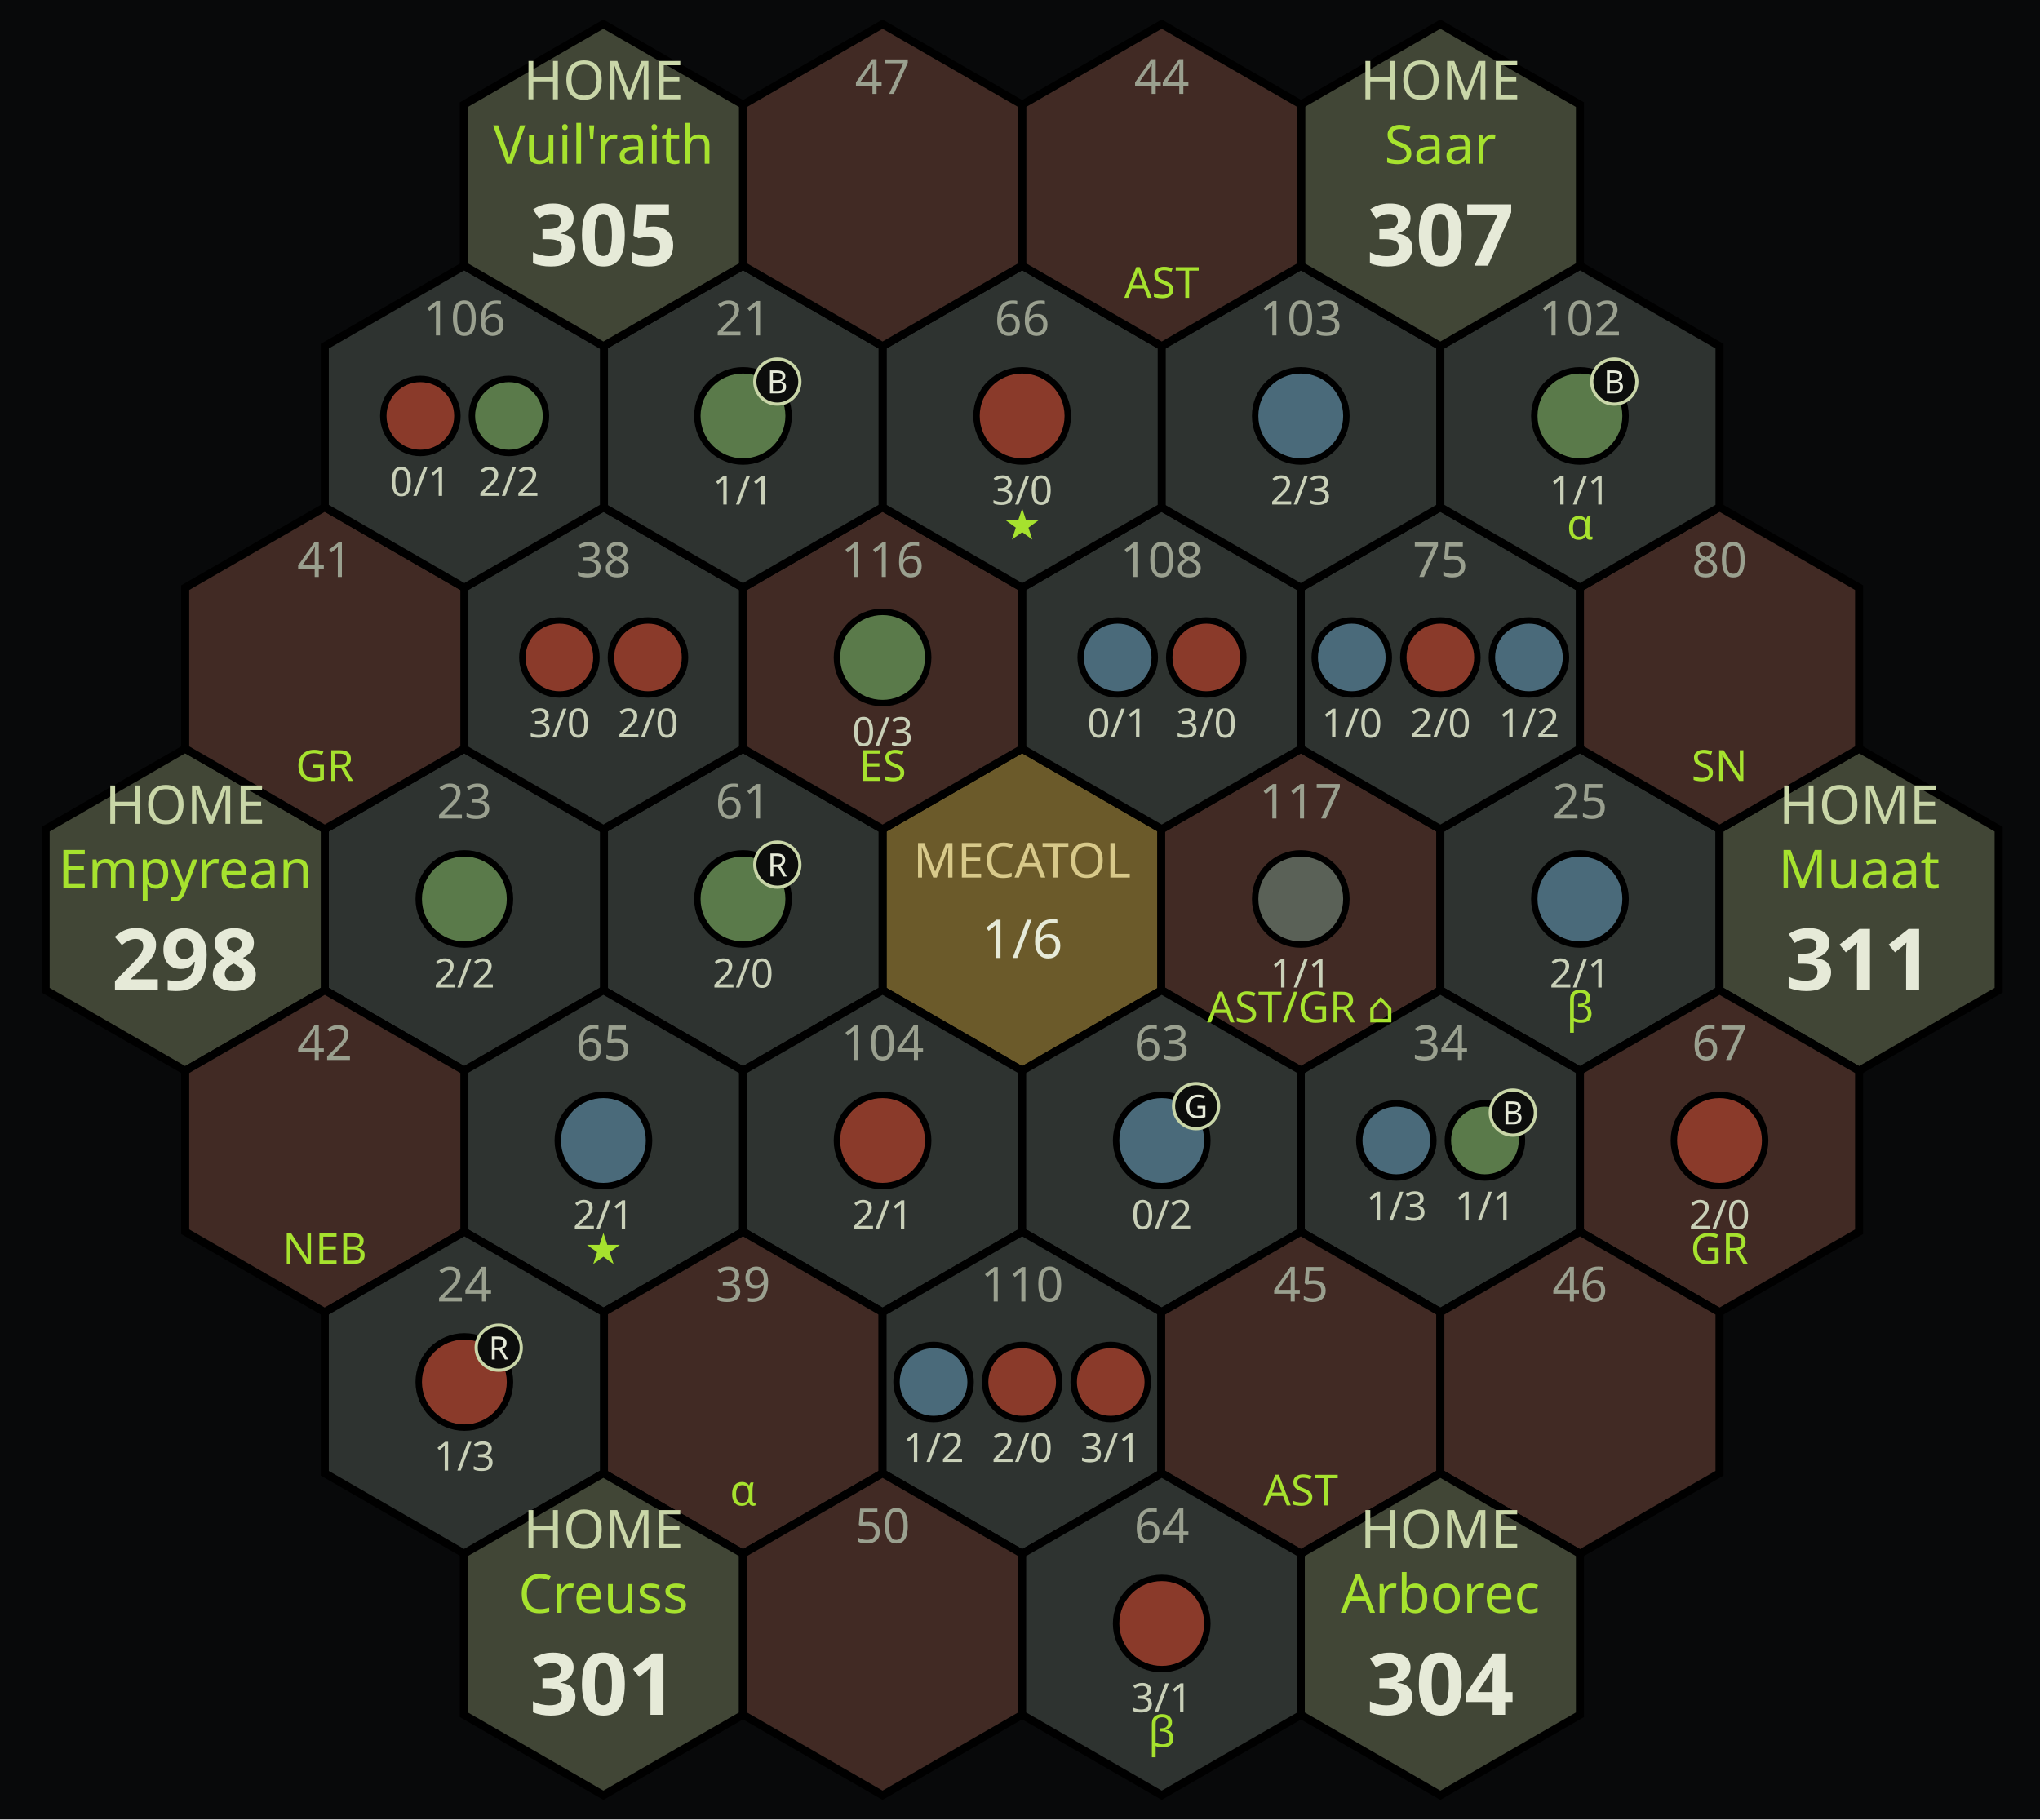
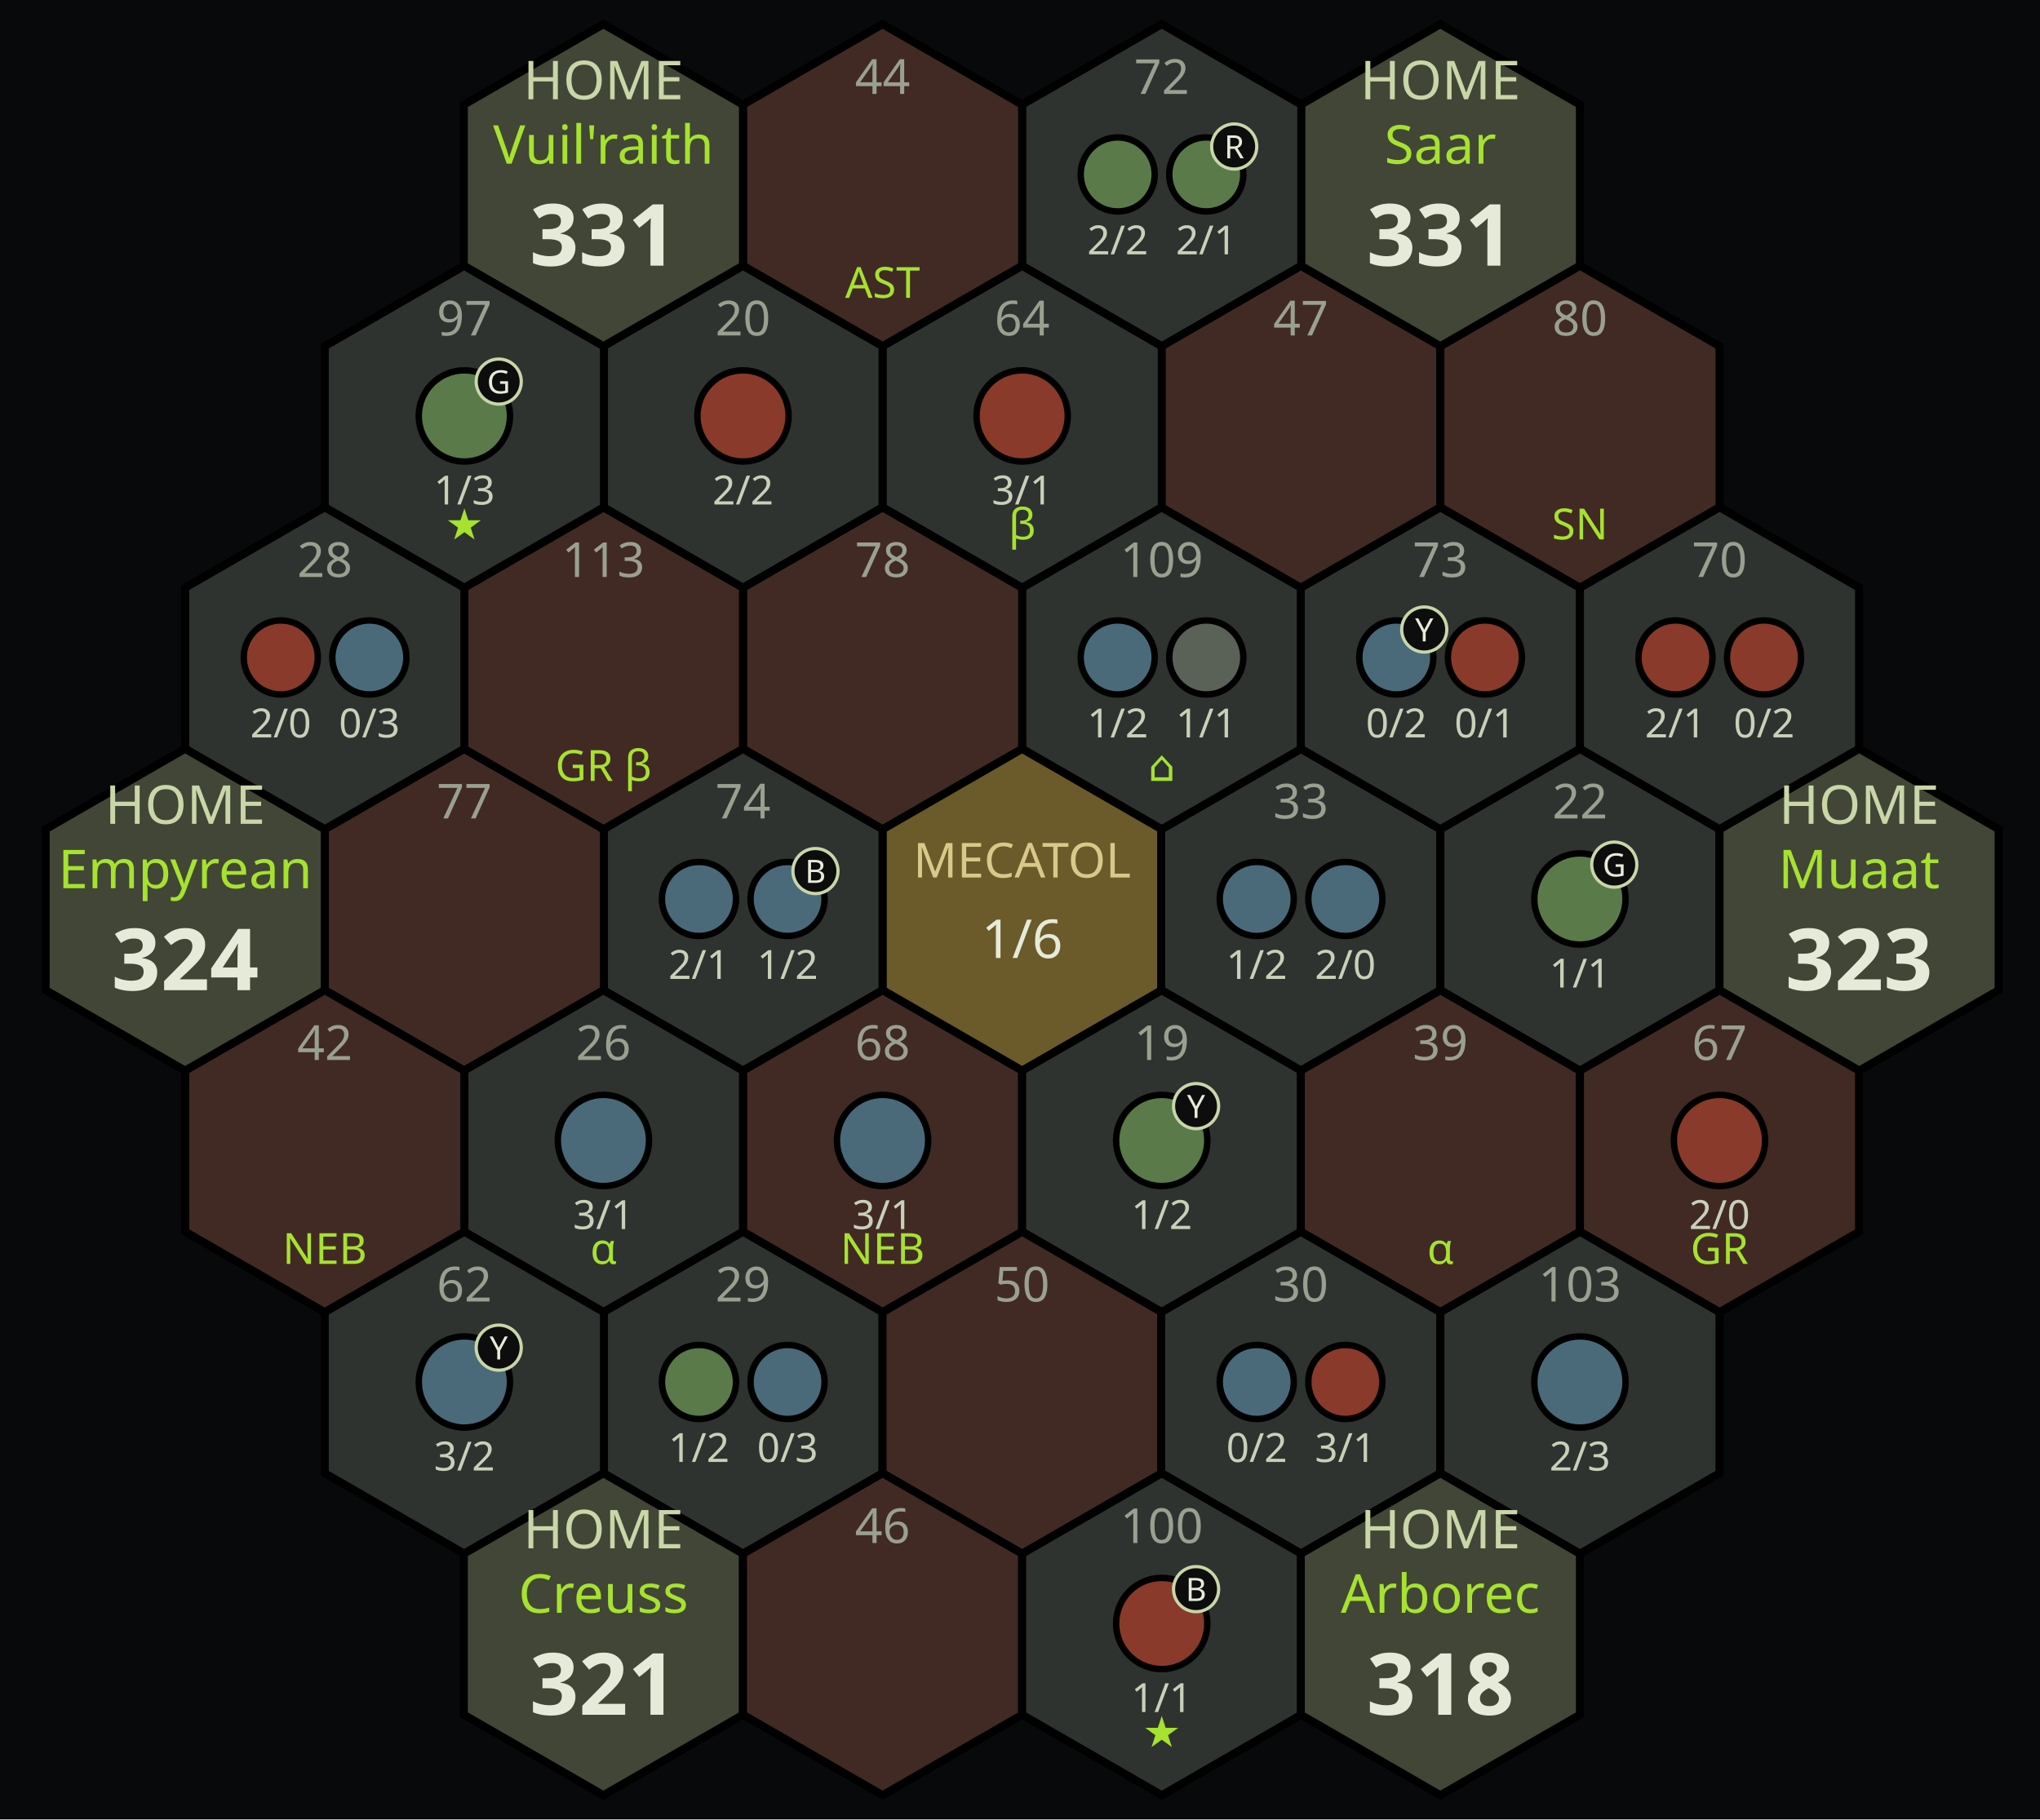
<svg xmlns="http://www.w3.org/2000/svg" width="380" height="339" viewBox="0 0 380 339">
  <rect width="100%" height="100%" fill="#08090a" />
  <polygon points="190.4,139.5 216.4,154.5 216.4,184.5 190.4,199.5 164.4,184.5 164.4,154.5" fill="#6b5a2a" stroke="#000000" stroke-width="1.5" />
-   <polygon points="242.3,139.5 268.3,154.5 268.3,184.5 242.3,199.5 216.3,184.5 216.3,154.5" fill="#412a24" stroke="#000000" stroke-width="1.5" />
+   <polygon points="242.3,139.5 268.3,154.5 268.3,184.5 242.3,199.5 216.3,184.5 216.3,154.5" fill="#2e3330" stroke="#000000" stroke-width="1.5" />
  <polygon points="216.4,94.5 242.4,109.5 242.4,139.5 216.4,154.5 190.4,139.5 190.4,109.5" fill="#2e3330" stroke="#000000" stroke-width="1.5" />
  <polygon points="138.4,139.5 164.4,154.5 164.4,184.5 138.4,199.5 112.4,184.5 112.4,154.5" fill="#2e3330" stroke="#000000" stroke-width="1.5" />
  <polygon points="164.4,94.5 190.4,109.5 190.4,139.5 164.4,154.5 138.4,139.5 138.4,109.5" fill="#412a24" stroke="#000000" stroke-width="1.5" />
-   <polygon points="164.4,184.5 190.4,199.5 190.4,229.5 164.4,244.5 138.4,229.5 138.4,199.5" fill="#2e3330" stroke="#000000" stroke-width="1.5" />
+   <polygon points="164.4,184.5 190.4,199.5 190.4,229.5 164.4,244.5 138.4,229.5 138.4,199.5" fill="#412a24" stroke="#000000" stroke-width="1.5" />
  <polygon points="216.4,184.5 242.4,199.5 242.4,229.5 216.4,244.5 190.4,229.5 190.4,199.5" fill="#2e3330" stroke="#000000" stroke-width="1.5" />
  <polygon points="294.3,139.5 320.3,154.5 320.3,184.5 294.3,199.5 268.3,184.5 268.3,154.5" fill="#2e3330" stroke="#000000" stroke-width="1.5" />
  <polygon points="268.3,94.5 294.3,109.5 294.3,139.5 268.3,154.5 242.3,139.5 242.3,109.5" fill="#2e3330" stroke="#000000" stroke-width="1.5" />
-   <polygon points="268.3,184.5 294.3,199.5 294.3,229.5 268.3,244.5 242.3,229.5 242.3,199.5" fill="#2e3330" stroke="#000000" stroke-width="1.5" />
-   <polygon points="242.3,49.5 268.3,64.5 268.3,94.5 242.3,109.5 216.3,94.5 216.3,64.5" fill="#2e3330" stroke="#000000" stroke-width="1.5" />
+   <polygon points="268.3,184.5 294.3,199.5 294.3,229.5 268.3,244.5 242.3,229.5 242.3,199.5" fill="#412a24" stroke="#000000" stroke-width="1.5" />
+   <polygon points="242.3,49.5 268.3,64.5 268.3,94.5 242.3,109.5 216.3,94.5 216.3,64.5" fill="#412a24" stroke="#000000" stroke-width="1.5" />
  <polygon points="190.4,49.5 216.4,64.5 216.4,94.5 190.4,109.5 164.4,94.5 164.4,64.5" fill="#2e3330" stroke="#000000" stroke-width="1.5" />
-   <polygon points="86.5,139.5 112.5,154.5 112.5,184.5 86.5,199.5 60.5,184.5 60.5,154.5" fill="#2e3330" stroke="#000000" stroke-width="1.5" />
-   <polygon points="112.4,94.5 138.4,109.5 138.4,139.5 112.4,154.5 86.4,139.5 86.4,109.5" fill="#2e3330" stroke="#000000" stroke-width="1.5" />
+   <polygon points="86.5,139.5 112.5,154.5 112.5,184.5 86.5,199.5 60.5,184.5 60.5,154.5" fill="#412a24" stroke="#000000" stroke-width="1.5" />
+   <polygon points="112.4,94.5 138.4,109.5 138.4,139.5 112.4,154.5 86.4,139.5 86.4,109.5" fill="#412a24" stroke="#000000" stroke-width="1.5" />
  <polygon points="112.4,184.5 138.4,199.5 138.4,229.5 112.4,244.5 86.4,229.5 86.4,199.5" fill="#2e3330" stroke="#000000" stroke-width="1.5" />
  <polygon points="138.4,49.5 164.4,64.5 164.4,94.5 138.4,109.5 112.4,94.5 112.4,64.5" fill="#2e3330" stroke="#000000" stroke-width="1.5" />
-   <polygon points="138.4,229.5 164.4,244.5 164.4,274.5 138.4,289.5 112.4,274.5 112.4,244.5" fill="#412a24" stroke="#000000" stroke-width="1.5" />
-   <polygon points="190.4,229.5 216.4,244.5 216.4,274.5 190.4,289.5 164.4,274.5 164.4,244.5" fill="#2e3330" stroke="#000000" stroke-width="1.5" />
-   <polygon points="242.3,229.5 268.3,244.5 268.3,274.5 242.3,289.5 216.3,274.5 216.3,244.5" fill="#412a24" stroke="#000000" stroke-width="1.5" />
+   <polygon points="138.4,229.5 164.4,244.5 164.4,274.5 138.4,289.5 112.4,274.5 112.4,244.5" fill="#2e3330" stroke="#000000" stroke-width="1.5" />
+   <polygon points="190.4,229.5 216.4,244.5 216.4,274.5 190.4,289.5 164.4,274.5 164.4,244.5" fill="#412a24" stroke="#000000" stroke-width="1.5" />
+   <polygon points="242.3,229.5 268.3,244.5 268.3,274.5 242.3,289.5 216.3,274.5 216.3,244.5" fill="#2e3330" stroke="#000000" stroke-width="1.5" />
  <polygon points="346.3,139.5 372.3,154.5 372.3,184.5 346.3,199.5 320.3,184.5 320.3,154.5" fill="#414636" stroke="#000000" stroke-width="1.5" />
-   <polygon points="320.3,94.5 346.3,109.5 346.3,139.5 320.3,154.5 294.3,139.5 294.3,109.5" fill="#412a24" stroke="#000000" stroke-width="1.5" />
+   <polygon points="320.3,94.5 346.3,109.5 346.3,139.5 320.3,154.5 294.3,139.5 294.3,109.5" fill="#2e3330" stroke="#000000" stroke-width="1.5" />
  <polygon points="320.3,184.5 346.3,199.5 346.3,229.5 320.3,244.5 294.3,229.5 294.3,199.5" fill="#412a24" stroke="#000000" stroke-width="1.5" />
-   <polygon points="294.3,49.5 320.3,64.5 320.3,94.5 294.3,109.5 268.3,94.5 268.3,64.5" fill="#2e3330" stroke="#000000" stroke-width="1.5" />
-   <polygon points="294.3,229.5 320.3,244.5 320.3,274.5 294.3,289.5 268.3,274.5 268.3,244.5" fill="#412a24" stroke="#000000" stroke-width="1.5" />
+   <polygon points="294.3,49.5 320.3,64.5 320.3,94.5 294.3,109.5 268.3,94.5 268.3,64.5" fill="#412a24" stroke="#000000" stroke-width="1.5" />
+   <polygon points="294.3,229.5 320.3,244.5 320.3,274.5 294.3,289.5 268.3,274.5 268.3,244.5" fill="#2e3330" stroke="#000000" stroke-width="1.5" />
  <polygon points="268.3,4.5 294.3,19.5 294.3,49.5 268.3,64.5 242.3,49.5 242.3,19.5" fill="#414636" stroke="#000000" stroke-width="1.5" />
-   <polygon points="216.4,4.5 242.4,19.5 242.4,49.5 216.4,64.5 190.4,49.5 190.4,19.5" fill="#412a24" stroke="#000000" stroke-width="1.5" />
+   <polygon points="216.4,4.5 242.4,19.5 242.4,49.5 216.4,64.5 190.4,49.5 190.4,19.5" fill="#2e3330" stroke="#000000" stroke-width="1.5" />
  <polygon points="164.4,4.5 190.4,19.5 190.4,49.5 164.4,64.5 138.4,49.5 138.4,19.5" fill="#412a24" stroke="#000000" stroke-width="1.5" />
  <polygon points="34.5,139.5 60.5,154.5 60.5,184.5 34.5,199.5 8.5,184.5 8.5,154.5" fill="#414636" stroke="#000000" stroke-width="1.5" />
-   <polygon points="60.5,94.5 86.5,109.5 86.5,139.5 60.5,154.5 34.5,139.5 34.5,109.5" fill="#412a24" stroke="#000000" stroke-width="1.5" />
+   <polygon points="60.5,94.5 86.5,109.5 86.5,139.5 60.5,154.5 34.5,139.5 34.5,109.5" fill="#2e3330" stroke="#000000" stroke-width="1.5" />
  <polygon points="60.5,184.5 86.5,199.5 86.5,229.5 60.5,244.5 34.5,229.5 34.5,199.5" fill="#412a24" stroke="#000000" stroke-width="1.5" />
  <polygon points="86.5,49.5 112.5,64.5 112.5,94.5 86.5,109.5 60.5,94.5 60.5,64.5" fill="#2e3330" stroke="#000000" stroke-width="1.5" />
  <polygon points="86.5,229.5 112.5,244.5 112.5,274.5 86.5,289.5 60.5,274.5 60.5,244.5" fill="#2e3330" stroke="#000000" stroke-width="1.5" />
  <polygon points="112.4,4.5 138.4,19.5 138.4,49.5 112.4,64.5 86.4,49.5 86.4,19.5" fill="#414636" stroke="#000000" stroke-width="1.5" />
  <polygon points="112.4,274.5 138.4,289.5 138.4,319.5 112.4,334.5 86.4,319.5 86.4,289.5" fill="#414636" stroke="#000000" stroke-width="1.5" />
  <polygon points="164.4,274.5 190.4,289.5 190.4,319.5 164.4,334.5 138.4,319.5 138.4,289.5" fill="#412a24" stroke="#000000" stroke-width="1.5" />
  <polygon points="216.4,274.5 242.4,289.5 242.4,319.5 216.4,334.5 190.4,319.5 190.4,289.5" fill="#2e3330" stroke="#000000" stroke-width="1.5" />
  <polygon points="268.3,274.5 294.3,289.5 294.3,319.5 268.3,334.5 242.3,319.5 242.3,289.5" fill="#414636" stroke="#000000" stroke-width="1.5" />
  <text x="190.4" y="163.5" font-size="9" fill="#d8c98a" text-anchor="middle" font-family="sans-serif">MECATOL</text>
  <text x="190.4" y="178.5" font-size="10" fill="#e6ead8" text-anchor="middle" font-family="sans-serif">1/6</text>
-   <text x="242.3" y="152.5" font-size="9" fill="#9aa08f" text-anchor="middle" font-family="sans-serif">117</text>
-   <circle cx="242.3" cy="167.5" r="8.5" fill="#5a6157" stroke="#000000" stroke-width="1.20" />
-   <text x="242.3" y="184.0" font-size="7.5" fill="#c9d0b8" text-anchor="middle" font-family="sans-serif">1/1</text>
-   <text x="242.3" y="190.5" font-size="8" fill="#a6e22e" text-anchor="middle" font-family="sans-serif">AST/GR ⌂</text>
-   <text x="216.4" y="107.5" font-size="9" fill="#9aa08f" text-anchor="middle" font-family="sans-serif">108</text>
+   <text x="242.3" y="152.5" font-size="9" fill="#9aa08f" text-anchor="middle" font-family="sans-serif">33</text>
+   <circle cx="234.1" cy="167.5" r="6.9" fill="#4a6a7a" stroke="#000000" stroke-width="1.20" />
+   <text x="234.1" y="182.4" font-size="7.5" fill="#c9d0b8" text-anchor="middle" font-family="sans-serif">1/2</text>
+   <circle cx="250.6" cy="167.5" r="6.9" fill="#4a6a7a" stroke="#000000" stroke-width="1.20" />
+   <text x="250.6" y="182.4" font-size="7.5" fill="#c9d0b8" text-anchor="middle" font-family="sans-serif">2/0</text>
+   <text x="216.4" y="107.5" font-size="9" fill="#9aa08f" text-anchor="middle" font-family="sans-serif">109</text>
  <circle cx="208.2" cy="122.5" r="6.9" fill="#4a6a7a" stroke="#000000" stroke-width="1.20" />
-   <text x="208.2" y="137.4" font-size="7.5" fill="#c9d0b8" text-anchor="middle" font-family="sans-serif">0/1</text>
-   <circle cx="224.7" cy="122.5" r="6.9" fill="#8a3a2a" stroke="#000000" stroke-width="1.20" />
-   <text x="224.7" y="137.4" font-size="7.5" fill="#c9d0b8" text-anchor="middle" font-family="sans-serif">3/0</text>
-   <text x="138.4" y="152.5" font-size="9" fill="#9aa08f" text-anchor="middle" font-family="sans-serif">61</text>
-   <circle cx="138.4" cy="167.5" r="8.5" fill="#5a7a4a" stroke="#000000" stroke-width="1.20" />
-   <circle cx="144.8" cy="161.1" r="4.2" fill="#0c0d0c" stroke="#c9d6a8" stroke-width="0.6" />
-   <text x="144.8" y="163.3" font-size="6" fill="#e6ead8" text-anchor="middle" font-family="sans-serif">R</text>
-   <text x="138.4" y="184.0" font-size="7.5" fill="#c9d0b8" text-anchor="middle" font-family="sans-serif">2/0</text>
-   <text x="164.4" y="107.5" font-size="9" fill="#9aa08f" text-anchor="middle" font-family="sans-serif">116</text>
-   <circle cx="164.4" cy="122.5" r="8.5" fill="#5a7a4a" stroke="#000000" stroke-width="1.20" />
-   <text x="164.4" y="139.0" font-size="7.5" fill="#c9d0b8" text-anchor="middle" font-family="sans-serif">0/3</text>
-   <text x="164.4" y="145.5" font-size="8" fill="#a6e22e" text-anchor="middle" font-family="sans-serif">ES</text>
-   <text x="164.4" y="197.5" font-size="9" fill="#9aa08f" text-anchor="middle" font-family="sans-serif">104</text>
-   <circle cx="164.4" cy="212.5" r="8.5" fill="#8a3a2a" stroke="#000000" stroke-width="1.20" />
-   <text x="164.4" y="229.0" font-size="7.5" fill="#c9d0b8" text-anchor="middle" font-family="sans-serif">2/1</text>
-   <text x="216.4" y="197.5" font-size="9" fill="#9aa08f" text-anchor="middle" font-family="sans-serif">63</text>
-   <circle cx="216.4" cy="212.5" r="8.5" fill="#4a6a7a" stroke="#000000" stroke-width="1.20" />
+   <text x="208.2" y="137.4" font-size="7.5" fill="#c9d0b8" text-anchor="middle" font-family="sans-serif">1/2</text>
+   <circle cx="224.7" cy="122.5" r="6.9" fill="#5a6157" stroke="#000000" stroke-width="1.20" />
+   <text x="224.7" y="137.4" font-size="7.5" fill="#c9d0b8" text-anchor="middle" font-family="sans-serif">1/1</text>
+   <text x="216.4" y="145.5" font-size="8" fill="#a6e22e" text-anchor="middle" font-family="sans-serif">⌂</text>
+   <text x="138.4" y="152.5" font-size="9" fill="#9aa08f" text-anchor="middle" font-family="sans-serif">74</text>
+   <circle cx="130.2" cy="167.5" r="6.9" fill="#4a6a7a" stroke="#000000" stroke-width="1.20" />
+   <text x="130.2" y="182.4" font-size="7.5" fill="#c9d0b8" text-anchor="middle" font-family="sans-serif">2/1</text>
+   <circle cx="146.7" cy="167.5" r="6.9" fill="#4a6a7a" stroke="#000000" stroke-width="1.20" />
+   <circle cx="151.9" cy="162.3" r="4.2" fill="#0c0d0c" stroke="#c9d6a8" stroke-width="0.6" />
+   <text x="151.9" y="164.5" font-size="6" fill="#e6ead8" text-anchor="middle" font-family="sans-serif">B</text>
+   <text x="146.7" y="182.4" font-size="7.5" fill="#c9d0b8" text-anchor="middle" font-family="sans-serif">1/2</text>
+   <text x="164.4" y="107.5" font-size="9" fill="#9aa08f" text-anchor="middle" font-family="sans-serif">78</text>
+   <text x="164.4" y="197.5" font-size="9" fill="#9aa08f" text-anchor="middle" font-family="sans-serif">68</text>
+   <circle cx="164.4" cy="212.5" r="8.5" fill="#4a6a7a" stroke="#000000" stroke-width="1.20" />
+   <text x="164.4" y="229.0" font-size="7.5" fill="#c9d0b8" text-anchor="middle" font-family="sans-serif">3/1</text>
+   <text x="164.4" y="235.5" font-size="8" fill="#a6e22e" text-anchor="middle" font-family="sans-serif">NEB</text>
+   <text x="216.4" y="197.5" font-size="9" fill="#9aa08f" text-anchor="middle" font-family="sans-serif">19</text>
+   <circle cx="216.4" cy="212.5" r="8.5" fill="#5a7a4a" stroke="#000000" stroke-width="1.20" />
  <circle cx="222.8" cy="206.1" r="4.2" fill="#0c0d0c" stroke="#c9d6a8" stroke-width="0.6" />
-   <text x="222.8" y="208.3" font-size="6" fill="#e6ead8" text-anchor="middle" font-family="sans-serif">G</text>
-   <text x="216.4" y="229.0" font-size="7.5" fill="#c9d0b8" text-anchor="middle" font-family="sans-serif">0/2</text>
-   <text x="294.3" y="152.5" font-size="9" fill="#9aa08f" text-anchor="middle" font-family="sans-serif">25</text>
-   <circle cx="294.3" cy="167.5" r="8.5" fill="#4a6a7a" stroke="#000000" stroke-width="1.20" />
-   <text x="294.3" y="184.0" font-size="7.5" fill="#c9d0b8" text-anchor="middle" font-family="sans-serif">2/1</text>
-   <text x="294.3" y="190.5" font-size="8" fill="#a6e22e" text-anchor="middle" font-family="sans-serif">β</text>
-   <text x="268.3" y="107.5" font-size="9" fill="#9aa08f" text-anchor="middle" font-family="sans-serif">75</text>
-   <circle cx="251.8" cy="122.5" r="6.9" fill="#4a6a7a" stroke="#000000" stroke-width="1.20" />
-   <text x="251.8" y="137.4" font-size="7.5" fill="#c9d0b8" text-anchor="middle" font-family="sans-serif">1/0</text>
-   <circle cx="268.3" cy="122.5" r="6.9" fill="#8a3a2a" stroke="#000000" stroke-width="1.20" />
-   <text x="268.3" y="137.4" font-size="7.5" fill="#c9d0b8" text-anchor="middle" font-family="sans-serif">2/0</text>
-   <circle cx="284.8" cy="122.5" r="6.9" fill="#4a6a7a" stroke="#000000" stroke-width="1.20" />
-   <text x="284.8" y="137.4" font-size="7.5" fill="#c9d0b8" text-anchor="middle" font-family="sans-serif">1/2</text>
-   <text x="268.3" y="197.5" font-size="9" fill="#9aa08f" text-anchor="middle" font-family="sans-serif">34</text>
-   <circle cx="260.1" cy="212.5" r="6.9" fill="#4a6a7a" stroke="#000000" stroke-width="1.20" />
-   <text x="260.1" y="227.4" font-size="7.5" fill="#c9d0b8" text-anchor="middle" font-family="sans-serif">1/3</text>
-   <circle cx="276.6" cy="212.5" r="6.9" fill="#5a7a4a" stroke="#000000" stroke-width="1.20" />
-   <circle cx="281.8" cy="207.3" r="4.2" fill="#0c0d0c" stroke="#c9d6a8" stroke-width="0.6" />
-   <text x="281.8" y="209.5" font-size="6" fill="#e6ead8" text-anchor="middle" font-family="sans-serif">B</text>
-   <text x="276.6" y="227.4" font-size="7.5" fill="#c9d0b8" text-anchor="middle" font-family="sans-serif">1/1</text>
-   <text x="242.3" y="62.5" font-size="9" fill="#9aa08f" text-anchor="middle" font-family="sans-serif">103</text>
-   <circle cx="242.3" cy="77.5" r="8.5" fill="#4a6a7a" stroke="#000000" stroke-width="1.20" />
-   <text x="242.3" y="94.0" font-size="7.5" fill="#c9d0b8" text-anchor="middle" font-family="sans-serif">2/3</text>
-   <text x="190.4" y="62.5" font-size="9" fill="#9aa08f" text-anchor="middle" font-family="sans-serif">66</text>
+   <text x="222.8" y="208.3" font-size="6" fill="#e6ead8" text-anchor="middle" font-family="sans-serif">Y</text>
+   <text x="216.4" y="229.0" font-size="7.5" fill="#c9d0b8" text-anchor="middle" font-family="sans-serif">1/2</text>
+   <text x="294.3" y="152.5" font-size="9" fill="#9aa08f" text-anchor="middle" font-family="sans-serif">22</text>
+   <circle cx="294.3" cy="167.5" r="8.5" fill="#5a7a4a" stroke="#000000" stroke-width="1.20" />
+   <circle cx="300.7" cy="161.1" r="4.2" fill="#0c0d0c" stroke="#c9d6a8" stroke-width="0.6" />
+   <text x="300.7" y="163.3" font-size="6" fill="#e6ead8" text-anchor="middle" font-family="sans-serif">G</text>
+   <text x="294.3" y="184.0" font-size="7.5" fill="#c9d0b8" text-anchor="middle" font-family="sans-serif">1/1</text>
+   <text x="268.3" y="107.5" font-size="9" fill="#9aa08f" text-anchor="middle" font-family="sans-serif">73</text>
+   <circle cx="260.1" cy="122.5" r="6.9" fill="#4a6a7a" stroke="#000000" stroke-width="1.20" />
+   <circle cx="265.3" cy="117.3" r="4.2" fill="#0c0d0c" stroke="#c9d6a8" stroke-width="0.6" />
+   <text x="265.3" y="119.5" font-size="6" fill="#e6ead8" text-anchor="middle" font-family="sans-serif">Y</text>
+   <text x="260.1" y="137.4" font-size="7.5" fill="#c9d0b8" text-anchor="middle" font-family="sans-serif">0/2</text>
+   <circle cx="276.6" cy="122.5" r="6.9" fill="#8a3a2a" stroke="#000000" stroke-width="1.20" />
+   <text x="276.6" y="137.4" font-size="7.5" fill="#c9d0b8" text-anchor="middle" font-family="sans-serif">0/1</text>
+   <text x="268.3" y="197.5" font-size="9" fill="#9aa08f" text-anchor="middle" font-family="sans-serif">39</text>
+   <text x="268.3" y="235.5" font-size="8" fill="#a6e22e" text-anchor="middle" font-family="sans-serif">α</text>
+   <text x="242.3" y="62.5" font-size="9" fill="#9aa08f" text-anchor="middle" font-family="sans-serif">47</text>
+   <text x="190.4" y="62.5" font-size="9" fill="#9aa08f" text-anchor="middle" font-family="sans-serif">64</text>
  <circle cx="190.4" cy="77.5" r="8.5" fill="#8a3a2a" stroke="#000000" stroke-width="1.20" />
-   <text x="190.4" y="94.0" font-size="7.5" fill="#c9d0b8" text-anchor="middle" font-family="sans-serif">3/0</text>
-   <text x="190.4" y="100.5" font-size="8" fill="#a6e22e" text-anchor="middle" font-family="sans-serif">★</text>
-   <text x="86.5" y="152.5" font-size="9" fill="#9aa08f" text-anchor="middle" font-family="sans-serif">23</text>
-   <circle cx="86.5" cy="167.5" r="8.5" fill="#5a7a4a" stroke="#000000" stroke-width="1.20" />
-   <text x="86.5" y="184.0" font-size="7.5" fill="#c9d0b8" text-anchor="middle" font-family="sans-serif">2/2</text>
-   <text x="112.4" y="107.5" font-size="9" fill="#9aa08f" text-anchor="middle" font-family="sans-serif">38</text>
-   <circle cx="104.2" cy="122.5" r="6.9" fill="#8a3a2a" stroke="#000000" stroke-width="1.20" />
-   <text x="104.2" y="137.4" font-size="7.5" fill="#c9d0b8" text-anchor="middle" font-family="sans-serif">3/0</text>
-   <circle cx="120.7" cy="122.5" r="6.9" fill="#8a3a2a" stroke="#000000" stroke-width="1.20" />
-   <text x="120.7" y="137.4" font-size="7.5" fill="#c9d0b8" text-anchor="middle" font-family="sans-serif">2/0</text>
-   <text x="112.4" y="197.5" font-size="9" fill="#9aa08f" text-anchor="middle" font-family="sans-serif">65</text>
+   <text x="190.4" y="94.0" font-size="7.5" fill="#c9d0b8" text-anchor="middle" font-family="sans-serif">3/1</text>
+   <text x="190.4" y="100.5" font-size="8" fill="#a6e22e" text-anchor="middle" font-family="sans-serif">β</text>
+   <text x="86.5" y="152.5" font-size="9" fill="#9aa08f" text-anchor="middle" font-family="sans-serif">77</text>
+   <text x="112.4" y="107.5" font-size="9" fill="#9aa08f" text-anchor="middle" font-family="sans-serif">113</text>
+   <text x="112.4" y="145.5" font-size="8" fill="#a6e22e" text-anchor="middle" font-family="sans-serif">GR β</text>
+   <text x="112.4" y="197.5" font-size="9" fill="#9aa08f" text-anchor="middle" font-family="sans-serif">26</text>
  <circle cx="112.4" cy="212.5" r="8.5" fill="#4a6a7a" stroke="#000000" stroke-width="1.20" />
-   <text x="112.4" y="229.0" font-size="7.5" fill="#c9d0b8" text-anchor="middle" font-family="sans-serif">2/1</text>
-   <text x="112.4" y="235.5" font-size="8" fill="#a6e22e" text-anchor="middle" font-family="sans-serif">★</text>
-   <text x="138.4" y="62.5" font-size="9" fill="#9aa08f" text-anchor="middle" font-family="sans-serif">21</text>
-   <circle cx="138.4" cy="77.5" r="8.5" fill="#5a7a4a" stroke="#000000" stroke-width="1.20" />
-   <circle cx="144.8" cy="71.1" r="4.2" fill="#0c0d0c" stroke="#c9d6a8" stroke-width="0.6" />
-   <text x="144.8" y="73.3" font-size="6" fill="#e6ead8" text-anchor="middle" font-family="sans-serif">B</text>
-   <text x="138.4" y="94.0" font-size="7.5" fill="#c9d0b8" text-anchor="middle" font-family="sans-serif">1/1</text>
-   <text x="138.4" y="242.5" font-size="9" fill="#9aa08f" text-anchor="middle" font-family="sans-serif">39</text>
-   <text x="138.4" y="280.5" font-size="8" fill="#a6e22e" text-anchor="middle" font-family="sans-serif">α</text>
-   <text x="190.4" y="242.5" font-size="9" fill="#9aa08f" text-anchor="middle" font-family="sans-serif">110</text>
-   <circle cx="173.9" cy="257.5" r="6.9" fill="#4a6a7a" stroke="#000000" stroke-width="1.20" />
-   <text x="173.9" y="272.4" font-size="7.5" fill="#c9d0b8" text-anchor="middle" font-family="sans-serif">1/2</text>
-   <circle cx="190.4" cy="257.5" r="6.9" fill="#8a3a2a" stroke="#000000" stroke-width="1.20" />
-   <text x="190.4" y="272.4" font-size="7.5" fill="#c9d0b8" text-anchor="middle" font-family="sans-serif">2/0</text>
-   <circle cx="206.9" cy="257.5" r="6.9" fill="#8a3a2a" stroke="#000000" stroke-width="1.20" />
-   <text x="206.9" y="272.4" font-size="7.5" fill="#c9d0b8" text-anchor="middle" font-family="sans-serif">3/1</text>
-   <text x="242.3" y="242.5" font-size="9" fill="#9aa08f" text-anchor="middle" font-family="sans-serif">45</text>
-   <text x="242.3" y="280.5" font-size="8" fill="#a6e22e" text-anchor="middle" font-family="sans-serif">AST</text>
+   <text x="112.4" y="229.0" font-size="7.5" fill="#c9d0b8" text-anchor="middle" font-family="sans-serif">3/1</text>
+   <text x="112.4" y="235.5" font-size="8" fill="#a6e22e" text-anchor="middle" font-family="sans-serif">α</text>
+   <text x="138.4" y="62.5" font-size="9" fill="#9aa08f" text-anchor="middle" font-family="sans-serif">20</text>
+   <circle cx="138.4" cy="77.5" r="8.5" fill="#8a3a2a" stroke="#000000" stroke-width="1.20" />
+   <text x="138.4" y="94.0" font-size="7.5" fill="#c9d0b8" text-anchor="middle" font-family="sans-serif">2/2</text>
+   <text x="138.4" y="242.5" font-size="9" fill="#9aa08f" text-anchor="middle" font-family="sans-serif">29</text>
+   <circle cx="130.2" cy="257.5" r="6.9" fill="#5a7a4a" stroke="#000000" stroke-width="1.20" />
+   <text x="130.2" y="272.4" font-size="7.5" fill="#c9d0b8" text-anchor="middle" font-family="sans-serif">1/2</text>
+   <circle cx="146.7" cy="257.5" r="6.9" fill="#4a6a7a" stroke="#000000" stroke-width="1.20" />
+   <text x="146.7" y="272.4" font-size="7.5" fill="#c9d0b8" text-anchor="middle" font-family="sans-serif">0/3</text>
+   <text x="190.4" y="242.5" font-size="9" fill="#9aa08f" text-anchor="middle" font-family="sans-serif">50</text>
+   <text x="242.3" y="242.5" font-size="9" fill="#9aa08f" text-anchor="middle" font-family="sans-serif">30</text>
+   <circle cx="234.1" cy="257.5" r="6.9" fill="#4a6a7a" stroke="#000000" stroke-width="1.20" />
+   <text x="234.1" y="272.4" font-size="7.5" fill="#c9d0b8" text-anchor="middle" font-family="sans-serif">0/2</text>
+   <circle cx="250.6" cy="257.5" r="6.9" fill="#8a3a2a" stroke="#000000" stroke-width="1.20" />
+   <text x="250.6" y="272.4" font-size="7.5" fill="#c9d0b8" text-anchor="middle" font-family="sans-serif">3/1</text>
  <text x="346.3" y="153.5" font-size="10" fill="#c9d6a8" text-anchor="middle" font-family="sans-serif">HOME</text>
  <text x="346.3" y="165.5" font-size="10" fill="#a6e22e" text-anchor="middle" font-family="sans-serif">Muaat</text>
-   <text x="346.3" y="184.5" font-size="16" fill="#e6ead8" text-anchor="middle" font-family="sans-serif" font-weight="bold">311</text>
-   <text x="320.3" y="107.5" font-size="9" fill="#9aa08f" text-anchor="middle" font-family="sans-serif">80</text>
-   <text x="320.3" y="145.5" font-size="8" fill="#a6e22e" text-anchor="middle" font-family="sans-serif">SN</text>
+   <text x="346.3" y="184.5" font-size="16" fill="#e6ead8" text-anchor="middle" font-family="sans-serif" font-weight="bold">323</text>
+   <text x="320.3" y="107.5" font-size="9" fill="#9aa08f" text-anchor="middle" font-family="sans-serif">70</text>
+   <circle cx="312.1" cy="122.5" r="6.9" fill="#8a3a2a" stroke="#000000" stroke-width="1.20" />
+   <text x="312.1" y="137.4" font-size="7.5" fill="#c9d0b8" text-anchor="middle" font-family="sans-serif">2/1</text>
+   <circle cx="328.6" cy="122.5" r="6.9" fill="#8a3a2a" stroke="#000000" stroke-width="1.20" />
+   <text x="328.6" y="137.4" font-size="7.5" fill="#c9d0b8" text-anchor="middle" font-family="sans-serif">0/2</text>
  <text x="320.3" y="197.5" font-size="9" fill="#9aa08f" text-anchor="middle" font-family="sans-serif">67</text>
  <circle cx="320.3" cy="212.5" r="8.5" fill="#8a3a2a" stroke="#000000" stroke-width="1.20" />
  <text x="320.3" y="229.0" font-size="7.5" fill="#c9d0b8" text-anchor="middle" font-family="sans-serif">2/0</text>
  <text x="320.3" y="235.5" font-size="8" fill="#a6e22e" text-anchor="middle" font-family="sans-serif">GR</text>
-   <text x="294.3" y="62.5" font-size="9" fill="#9aa08f" text-anchor="middle" font-family="sans-serif">102</text>
-   <circle cx="294.3" cy="77.5" r="8.5" fill="#5a7a4a" stroke="#000000" stroke-width="1.20" />
-   <circle cx="300.7" cy="71.1" r="4.2" fill="#0c0d0c" stroke="#c9d6a8" stroke-width="0.6" />
-   <text x="300.7" y="73.3" font-size="6" fill="#e6ead8" text-anchor="middle" font-family="sans-serif">B</text>
-   <text x="294.3" y="94.0" font-size="7.5" fill="#c9d0b8" text-anchor="middle" font-family="sans-serif">1/1</text>
-   <text x="294.3" y="100.5" font-size="8" fill="#a6e22e" text-anchor="middle" font-family="sans-serif">α</text>
-   <text x="294.3" y="242.5" font-size="9" fill="#9aa08f" text-anchor="middle" font-family="sans-serif">46</text>
+   <text x="294.3" y="62.5" font-size="9" fill="#9aa08f" text-anchor="middle" font-family="sans-serif">80</text>
+   <text x="294.3" y="100.5" font-size="8" fill="#a6e22e" text-anchor="middle" font-family="sans-serif">SN</text>
+   <text x="294.3" y="242.5" font-size="9" fill="#9aa08f" text-anchor="middle" font-family="sans-serif">103</text>
+   <circle cx="294.3" cy="257.5" r="8.5" fill="#4a6a7a" stroke="#000000" stroke-width="1.20" />
+   <text x="294.3" y="274.0" font-size="7.5" fill="#c9d0b8" text-anchor="middle" font-family="sans-serif">2/3</text>
  <text x="268.3" y="18.5" font-size="10" fill="#c9d6a8" text-anchor="middle" font-family="sans-serif">HOME</text>
  <text x="268.3" y="30.5" font-size="10" fill="#a6e22e" text-anchor="middle" font-family="sans-serif">Saar</text>
-   <text x="268.3" y="49.5" font-size="16" fill="#e6ead8" text-anchor="middle" font-family="sans-serif" font-weight="bold">307</text>
-   <text x="216.4" y="17.5" font-size="9" fill="#9aa08f" text-anchor="middle" font-family="sans-serif">44</text>
-   <text x="216.4" y="55.5" font-size="8" fill="#a6e22e" text-anchor="middle" font-family="sans-serif">AST</text>
-   <text x="164.4" y="17.5" font-size="9" fill="#9aa08f" text-anchor="middle" font-family="sans-serif">47</text>
+   <text x="268.3" y="49.5" font-size="16" fill="#e6ead8" text-anchor="middle" font-family="sans-serif" font-weight="bold">331</text>
+   <text x="216.4" y="17.5" font-size="9" fill="#9aa08f" text-anchor="middle" font-family="sans-serif">72</text>
+   <circle cx="208.2" cy="32.5" r="6.9" fill="#5a7a4a" stroke="#000000" stroke-width="1.20" />
+   <text x="208.2" y="47.4" font-size="7.5" fill="#c9d0b8" text-anchor="middle" font-family="sans-serif">2/2</text>
+   <circle cx="224.7" cy="32.5" r="6.9" fill="#5a7a4a" stroke="#000000" stroke-width="1.20" />
+   <circle cx="229.9" cy="27.3" r="4.2" fill="#0c0d0c" stroke="#c9d6a8" stroke-width="0.6" />
+   <text x="229.9" y="29.5" font-size="6" fill="#e6ead8" text-anchor="middle" font-family="sans-serif">R</text>
+   <text x="224.7" y="47.4" font-size="7.5" fill="#c9d0b8" text-anchor="middle" font-family="sans-serif">2/1</text>
+   <text x="164.4" y="17.5" font-size="9" fill="#9aa08f" text-anchor="middle" font-family="sans-serif">44</text>
+   <text x="164.4" y="55.5" font-size="8" fill="#a6e22e" text-anchor="middle" font-family="sans-serif">AST</text>
  <text x="34.5" y="153.5" font-size="10" fill="#c9d6a8" text-anchor="middle" font-family="sans-serif">HOME</text>
  <text x="34.5" y="165.5" font-size="10" fill="#a6e22e" text-anchor="middle" font-family="sans-serif">Empyrean</text>
-   <text x="34.5" y="184.5" font-size="16" fill="#e6ead8" text-anchor="middle" font-family="sans-serif" font-weight="bold">298</text>
-   <text x="60.5" y="107.5" font-size="9" fill="#9aa08f" text-anchor="middle" font-family="sans-serif">41</text>
-   <text x="60.5" y="145.5" font-size="8" fill="#a6e22e" text-anchor="middle" font-family="sans-serif">GR</text>
+   <text x="34.5" y="184.5" font-size="16" fill="#e6ead8" text-anchor="middle" font-family="sans-serif" font-weight="bold">324</text>
+   <text x="60.5" y="107.5" font-size="9" fill="#9aa08f" text-anchor="middle" font-family="sans-serif">28</text>
+   <circle cx="52.3" cy="122.5" r="6.9" fill="#8a3a2a" stroke="#000000" stroke-width="1.20" />
+   <text x="52.3" y="137.4" font-size="7.5" fill="#c9d0b8" text-anchor="middle" font-family="sans-serif">2/0</text>
+   <circle cx="68.8" cy="122.5" r="6.9" fill="#4a6a7a" stroke="#000000" stroke-width="1.20" />
+   <text x="68.8" y="137.4" font-size="7.5" fill="#c9d0b8" text-anchor="middle" font-family="sans-serif">0/3</text>
  <text x="60.5" y="197.5" font-size="9" fill="#9aa08f" text-anchor="middle" font-family="sans-serif">42</text>
  <text x="60.5" y="235.5" font-size="8" fill="#a6e22e" text-anchor="middle" font-family="sans-serif">NEB</text>
-   <text x="86.5" y="62.5" font-size="9" fill="#9aa08f" text-anchor="middle" font-family="sans-serif">106</text>
-   <circle cx="78.3" cy="77.5" r="6.9" fill="#8a3a2a" stroke="#000000" stroke-width="1.20" />
-   <text x="78.3" y="92.4" font-size="7.5" fill="#c9d0b8" text-anchor="middle" font-family="sans-serif">0/1</text>
-   <circle cx="94.8" cy="77.5" r="6.9" fill="#5a7a4a" stroke="#000000" stroke-width="1.20" />
-   <text x="94.8" y="92.4" font-size="7.5" fill="#c9d0b8" text-anchor="middle" font-family="sans-serif">2/2</text>
-   <text x="86.5" y="242.5" font-size="9" fill="#9aa08f" text-anchor="middle" font-family="sans-serif">24</text>
-   <circle cx="86.5" cy="257.5" r="8.5" fill="#8a3a2a" stroke="#000000" stroke-width="1.20" />
+   <text x="86.5" y="62.5" font-size="9" fill="#9aa08f" text-anchor="middle" font-family="sans-serif">97</text>
+   <circle cx="86.5" cy="77.5" r="8.5" fill="#5a7a4a" stroke="#000000" stroke-width="1.20" />
+   <circle cx="92.9" cy="71.1" r="4.2" fill="#0c0d0c" stroke="#c9d6a8" stroke-width="0.6" />
+   <text x="92.9" y="73.3" font-size="6" fill="#e6ead8" text-anchor="middle" font-family="sans-serif">G</text>
+   <text x="86.5" y="94.0" font-size="7.5" fill="#c9d0b8" text-anchor="middle" font-family="sans-serif">1/3</text>
+   <text x="86.5" y="100.5" font-size="8" fill="#a6e22e" text-anchor="middle" font-family="sans-serif">★</text>
+   <text x="86.5" y="242.5" font-size="9" fill="#9aa08f" text-anchor="middle" font-family="sans-serif">62</text>
+   <circle cx="86.5" cy="257.5" r="8.5" fill="#4a6a7a" stroke="#000000" stroke-width="1.20" />
  <circle cx="92.9" cy="251.1" r="4.2" fill="#0c0d0c" stroke="#c9d6a8" stroke-width="0.6" />
-   <text x="92.9" y="253.3" font-size="6" fill="#e6ead8" text-anchor="middle" font-family="sans-serif">R</text>
-   <text x="86.5" y="274.0" font-size="7.5" fill="#c9d0b8" text-anchor="middle" font-family="sans-serif">1/3</text>
+   <text x="92.9" y="253.3" font-size="6" fill="#e6ead8" text-anchor="middle" font-family="sans-serif">Y</text>
+   <text x="86.5" y="274.0" font-size="7.5" fill="#c9d0b8" text-anchor="middle" font-family="sans-serif">3/2</text>
  <text x="112.4" y="18.5" font-size="10" fill="#c9d6a8" text-anchor="middle" font-family="sans-serif">HOME</text>
  <text x="112.4" y="30.5" font-size="10" fill="#a6e22e" text-anchor="middle" font-family="sans-serif">Vuil'raith</text>
-   <text x="112.4" y="49.5" font-size="16" fill="#e6ead8" text-anchor="middle" font-family="sans-serif" font-weight="bold">305</text>
+   <text x="112.4" y="49.5" font-size="16" fill="#e6ead8" text-anchor="middle" font-family="sans-serif" font-weight="bold">331</text>
  <text x="112.4" y="288.5" font-size="10" fill="#c9d6a8" text-anchor="middle" font-family="sans-serif">HOME</text>
  <text x="112.4" y="300.5" font-size="10" fill="#a6e22e" text-anchor="middle" font-family="sans-serif">Creuss</text>
-   <text x="112.4" y="319.5" font-size="16" fill="#e6ead8" text-anchor="middle" font-family="sans-serif" font-weight="bold">301</text>
-   <text x="164.4" y="287.5" font-size="9" fill="#9aa08f" text-anchor="middle" font-family="sans-serif">50</text>
-   <text x="216.4" y="287.5" font-size="9" fill="#9aa08f" text-anchor="middle" font-family="sans-serif">64</text>
+   <text x="112.4" y="319.5" font-size="16" fill="#e6ead8" text-anchor="middle" font-family="sans-serif" font-weight="bold">321</text>
+   <text x="164.4" y="287.5" font-size="9" fill="#9aa08f" text-anchor="middle" font-family="sans-serif">46</text>
+   <text x="216.4" y="287.5" font-size="9" fill="#9aa08f" text-anchor="middle" font-family="sans-serif">100</text>
  <circle cx="216.4" cy="302.5" r="8.5" fill="#8a3a2a" stroke="#000000" stroke-width="1.20" />
-   <text x="216.4" y="319.0" font-size="7.5" fill="#c9d0b8" text-anchor="middle" font-family="sans-serif">3/1</text>
-   <text x="216.4" y="325.5" font-size="8" fill="#a6e22e" text-anchor="middle" font-family="sans-serif">β</text>
+   <circle cx="222.8" cy="296.1" r="4.2" fill="#0c0d0c" stroke="#c9d6a8" stroke-width="0.6" />
+   <text x="222.8" y="298.3" font-size="6" fill="#e6ead8" text-anchor="middle" font-family="sans-serif">B</text>
+   <text x="216.4" y="319.0" font-size="7.5" fill="#c9d0b8" text-anchor="middle" font-family="sans-serif">1/1</text>
+   <text x="216.4" y="325.5" font-size="8" fill="#a6e22e" text-anchor="middle" font-family="sans-serif">★</text>
  <text x="268.3" y="288.5" font-size="10" fill="#c9d6a8" text-anchor="middle" font-family="sans-serif">HOME</text>
  <text x="268.3" y="300.5" font-size="10" fill="#a6e22e" text-anchor="middle" font-family="sans-serif">Arborec</text>
-   <text x="268.3" y="319.5" font-size="16" fill="#e6ead8" text-anchor="middle" font-family="sans-serif" font-weight="bold">304</text>
+   <text x="268.3" y="319.5" font-size="16" fill="#e6ead8" text-anchor="middle" font-family="sans-serif" font-weight="bold">318</text>
</svg>
